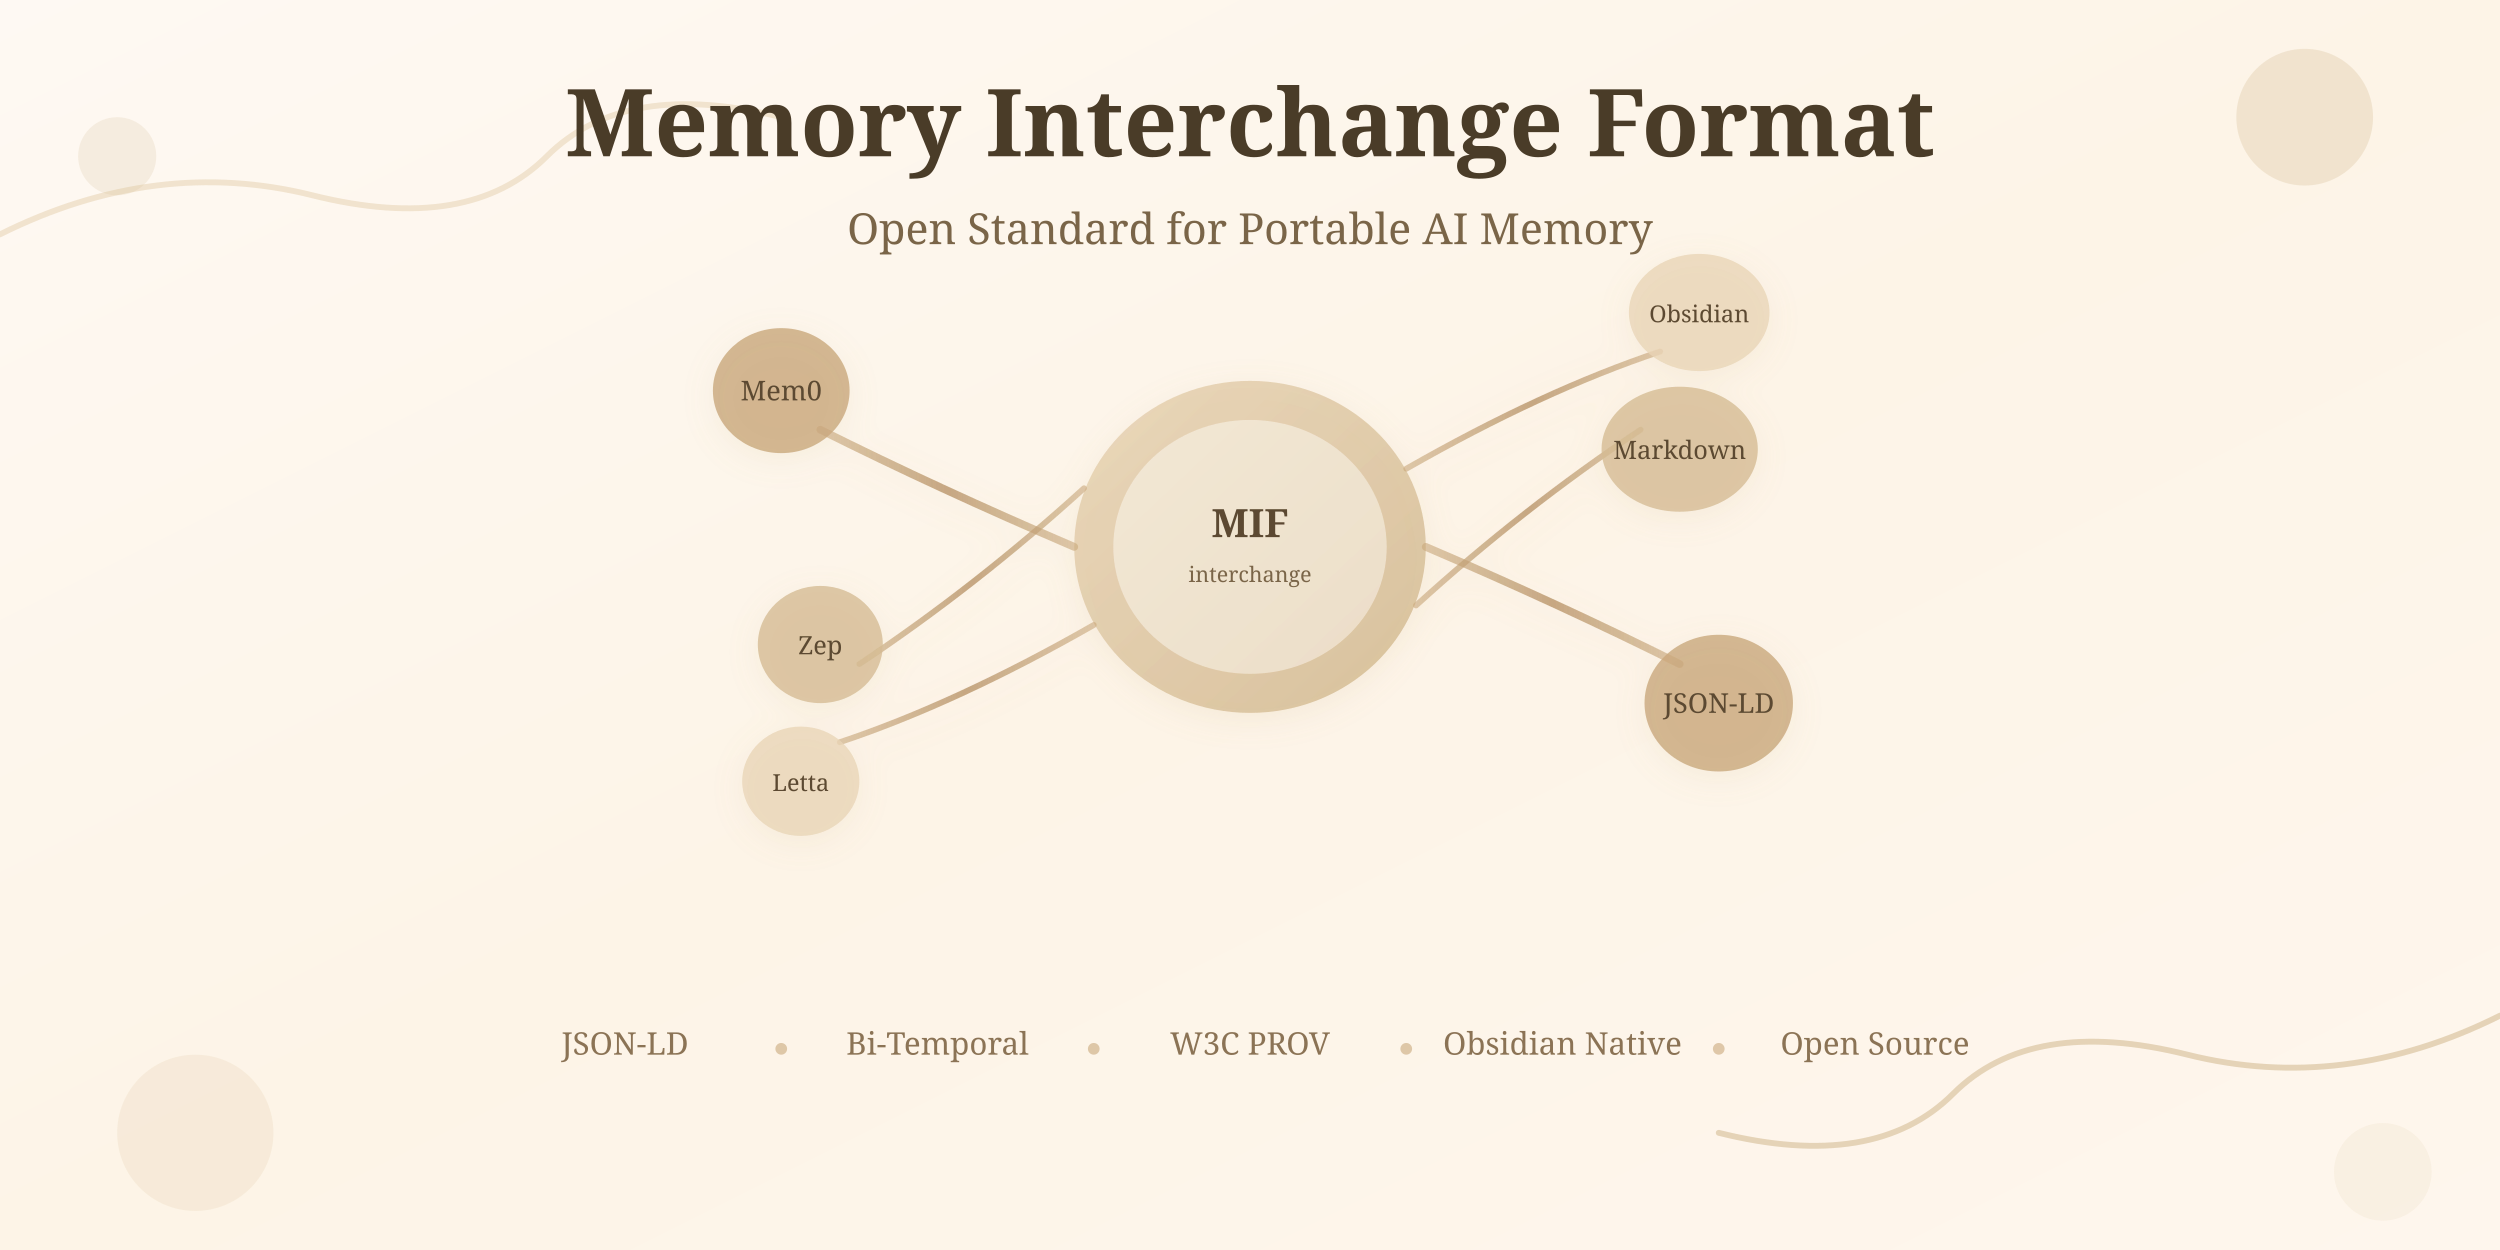
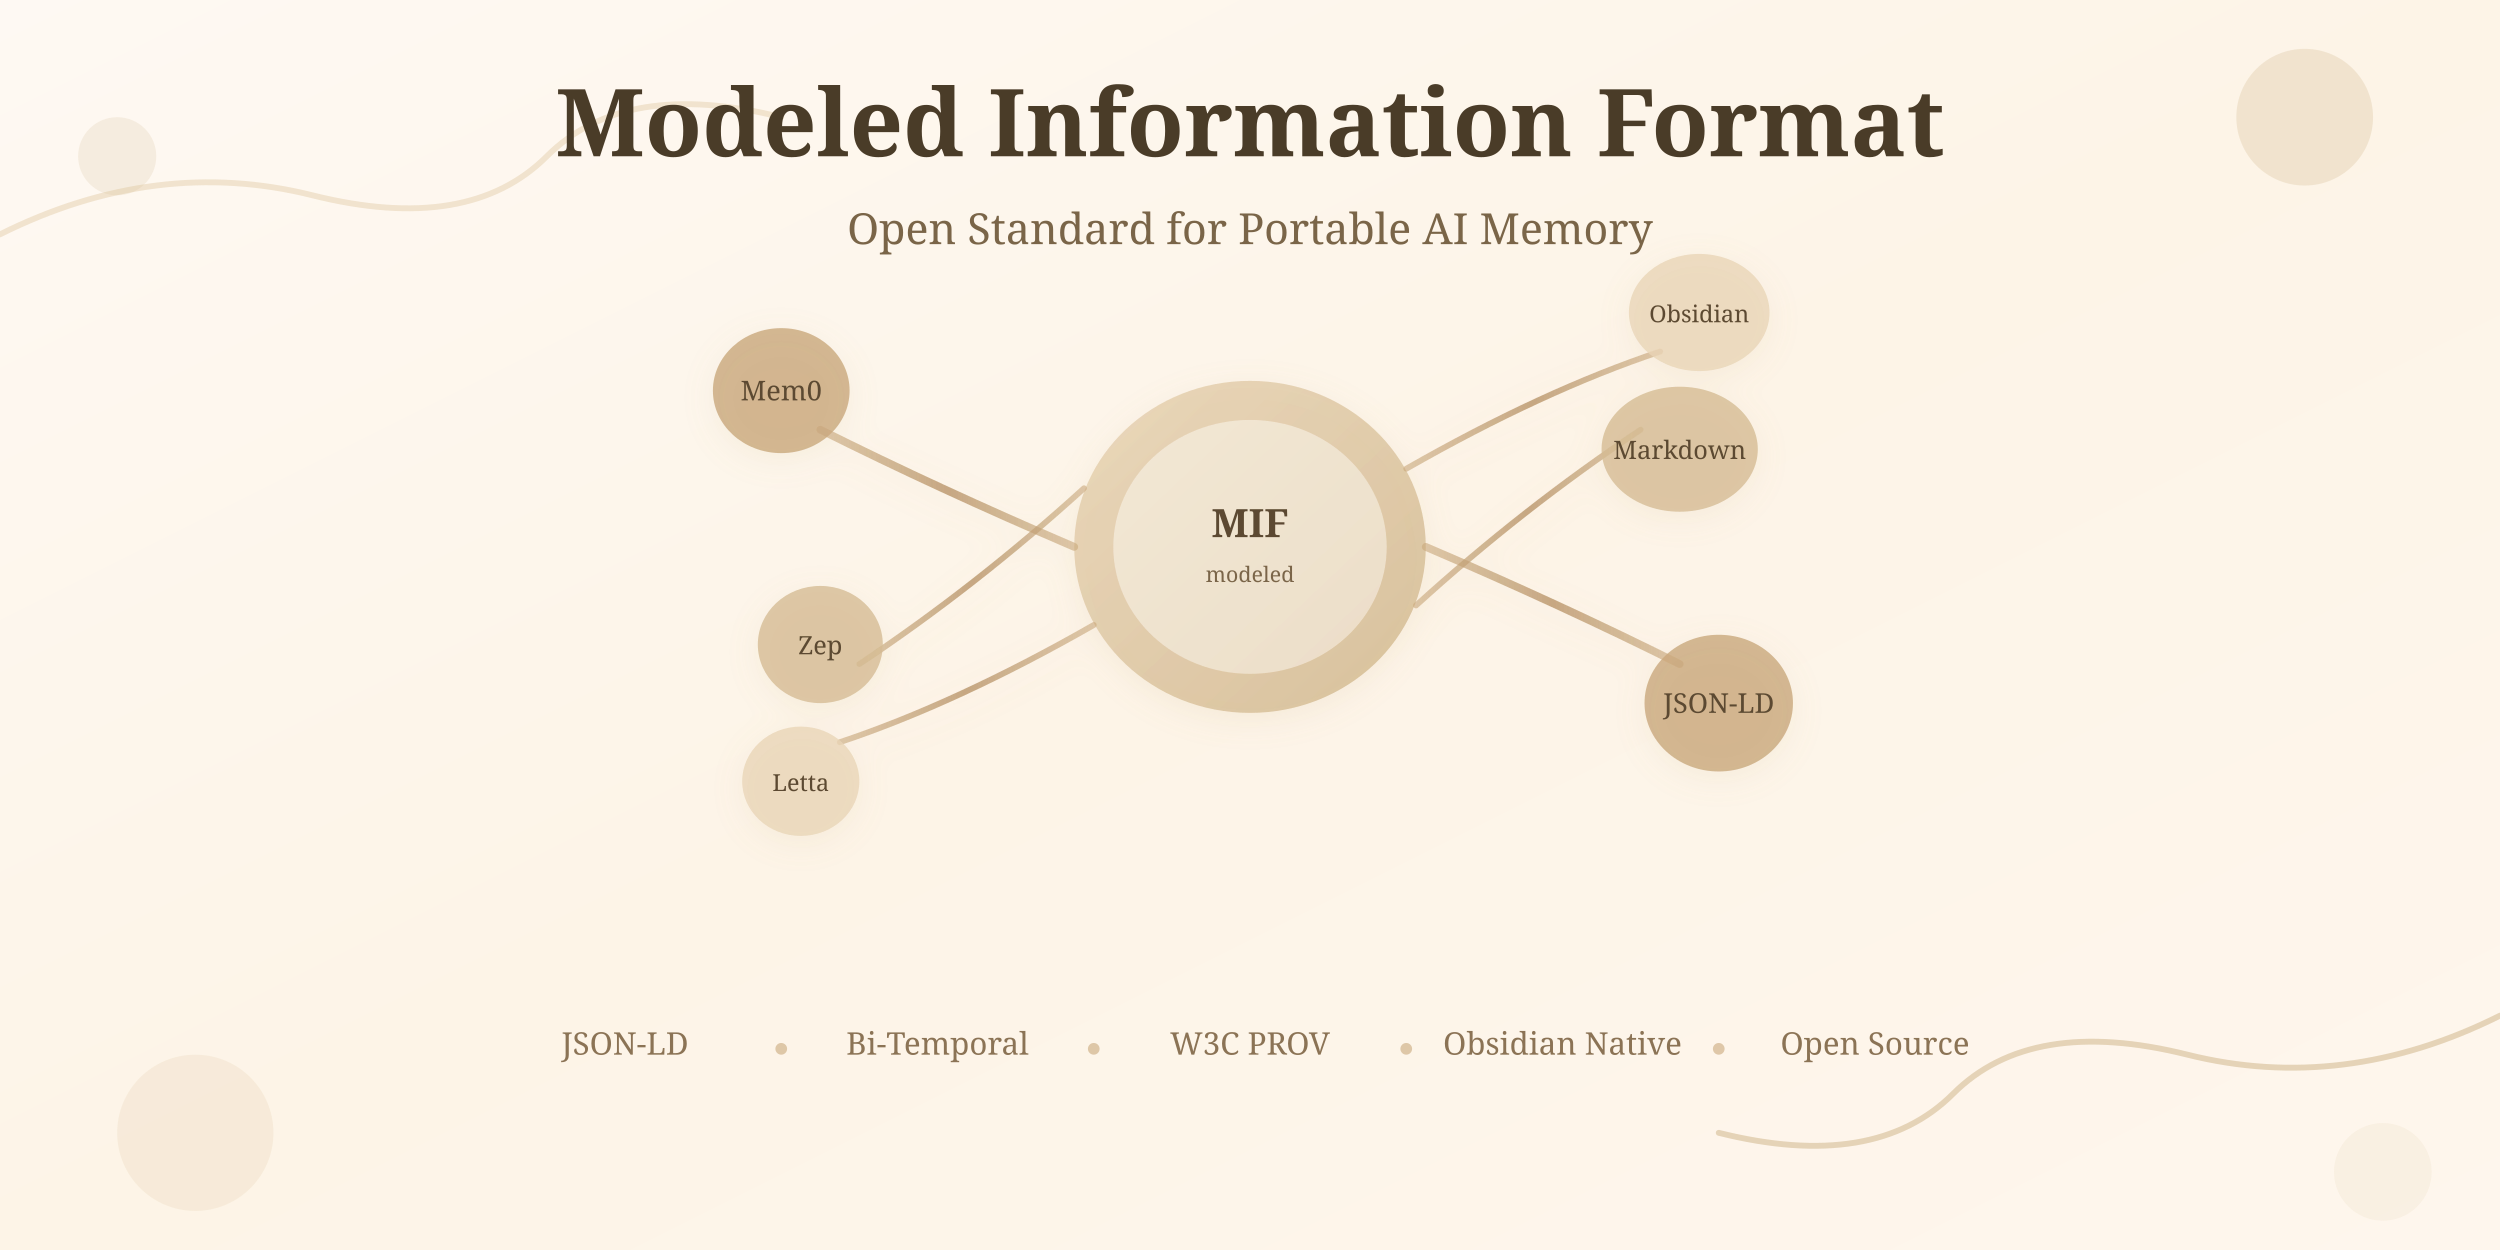
<svg xmlns="http://www.w3.org/2000/svg" viewBox="0 0 1280 640" width="1280" height="640">
  <defs>
    <linearGradient id="bgGradient" x1="0%" y1="0%" x2="100%" y2="100%">
      <stop offset="0%" style="stop-color:#fef9f3" />
      <stop offset="50%" style="stop-color:#fdf4e7" />
      <stop offset="100%" style="stop-color:#fef6ed" />
    </linearGradient>
    <filter id="goo">
      <feGaussianBlur in="SourceGraphic" stdDeviation="2" result="blur" />
      <feColorMatrix in="blur" mode="matrix" values="1 0 0 0 0  0 1 0 0 0  0 0 1 0 0  0 0 0 18 -7" />
    </filter>
    <filter id="softShadow" x="-20%" y="-20%" width="140%" height="140%">
      <feDropShadow dx="0" dy="4" stdDeviation="8" flood-color="#c9a87c" flood-opacity="0.15" />
    </filter>
    <linearGradient id="memoryGrad" x1="0%" y1="0%" x2="100%" y2="100%">
      <stop offset="0%" style="stop-color:#e8d5b7" />
      <stop offset="100%" style="stop-color:#d4bc94" />
    </linearGradient>
    <linearGradient id="connGrad" x1="0%" y1="0%" x2="100%" y2="0%">
      <stop offset="0%" style="stop-color:#c9a87c;stop-opacity:0.6" />
      <stop offset="50%" style="stop-color:#b8956a;stop-opacity:0.8" />
      <stop offset="100%" style="stop-color:#c9a87c;stop-opacity:0.6" />
    </linearGradient>
  </defs>
  <rect width="1280" height="640" fill="url(#bgGradient)" />
  <path d="M0,120 Q80,80 160,100 Q240,120 280,80 Q320,40 400,60" fill="none" stroke="#e8d5b7" stroke-width="3" stroke-linecap="round" opacity="0.6" />
  <path d="M1280,520 Q1200,560 1120,540 Q1040,520 1000,560 Q960,600 880,580" fill="none" stroke="#d4bc94" stroke-width="3" stroke-linecap="round" opacity="0.6" />
  <g transform="translate(640, 280)" filter="url(#softShadow)">
    <ellipse cx="0" cy="0" rx="90" ry="85" fill="url(#memoryGrad)" opacity="0.9" />
    <ellipse cx="0" cy="0" rx="70" ry="65" fill="#fef9f3" opacity="0.5" />
    <path d="M-90,0 Q-160,-30 -220,-60" fill="none" stroke="url(#connGrad)" stroke-width="4" stroke-linecap="round" />
    <path d="M-85,-30 Q-140,20 -200,60" fill="none" stroke="url(#connGrad)" stroke-width="3" stroke-linecap="round" />
    <path d="M-80,40 Q-150,80 -210,100" fill="none" stroke="url(#connGrad)" stroke-width="3" stroke-linecap="round" />
    <path d="M90,0 Q160,30 220,60" fill="none" stroke="url(#connGrad)" stroke-width="4" stroke-linecap="round" />
    <path d="M85,30 Q140,-20 200,-60" fill="none" stroke="url(#connGrad)" stroke-width="3" stroke-linecap="round" />
    <path d="M80,-40 Q150,-80 210,-100" fill="none" stroke="url(#connGrad)" stroke-width="3" stroke-linecap="round" />
    <g transform="translate(-240, -80)">
      <ellipse cx="0" cy="0" rx="35" ry="32" fill="#c9a87c" opacity="0.8" />
      <text x="0" y="5" font-family="Georgia, serif" font-size="14" fill="#5c4a32" text-anchor="middle">Mem0</text>
    </g>
    <g transform="translate(-220, 50)">
      <ellipse cx="0" cy="0" rx="32" ry="30" fill="#d4bc94" opacity="0.8" />
      <text x="0" y="5" font-family="Georgia, serif" font-size="13" fill="#5c4a32" text-anchor="middle">Zep</text>
    </g>
    <g transform="translate(-230, 120)">
      <ellipse cx="0" cy="0" rx="30" ry="28" fill="#e8d5b7" opacity="0.8" />
      <text x="0" y="5" font-family="Georgia, serif" font-size="12" fill="#5c4a32" text-anchor="middle">Letta</text>
    </g>
    <g transform="translate(240, 80)">
      <ellipse cx="0" cy="0" rx="38" ry="35" fill="#c9a87c" opacity="0.8" />
      <text x="0" y="5" font-family="Georgia, serif" font-size="14" fill="#5c4a32" text-anchor="middle">JSON-LD</text>
    </g>
    <g transform="translate(220, -50)">
      <ellipse cx="0" cy="0" rx="40" ry="32" fill="#d4bc94" opacity="0.8" />
      <text x="0" y="5" font-family="Georgia, serif" font-size="13" fill="#5c4a32" text-anchor="middle">Markdown</text>
    </g>
    <g transform="translate(230, -120)">
      <ellipse cx="0" cy="0" rx="36" ry="30" fill="#e8d5b7" opacity="0.8" />
      <text x="0" y="5" font-family="Georgia, serif" font-size="12" fill="#5c4a32" text-anchor="middle">Obsidian</text>
    </g>
    <text x="0" y="-5" font-family="Georgia, serif" font-size="20" font-weight="bold" fill="#5c4a32" text-anchor="middle">MIF</text>
-     <text x="0" y="18" font-family="Georgia, serif" font-size="11" fill="#7a6548" text-anchor="middle">interchange</text>
+     <text x="0" y="18" font-family="Georgia, serif" font-size="11" fill="#7a6548" text-anchor="middle">modeled</text>
  </g>
  <text x="640" y="80" font-family="Georgia, serif" font-size="48" font-weight="bold" fill="#4a3c28" text-anchor="middle">
-     Memory Interchange Format
+     Modeled Information Format
  </text>
  <text x="640" y="125" font-family="Georgia, serif" font-size="22" fill="#7a6548" text-anchor="middle">
    Open Standard for Portable AI Memory
  </text>
  <g transform="translate(640, 540)">
    <text x="-320" y="0" font-family="Georgia, serif" font-size="16" fill="#8b7355" text-anchor="middle">JSON-LD</text>
    <text x="-160" y="0" font-family="Georgia, serif" font-size="16" fill="#8b7355" text-anchor="middle">Bi-Temporal</text>
    <text x="0" y="0" font-family="Georgia, serif" font-size="16" fill="#8b7355" text-anchor="middle">W3C PROV</text>
    <text x="160" y="0" font-family="Georgia, serif" font-size="16" fill="#8b7355" text-anchor="middle">Obsidian Native</text>
    <text x="320" y="0" font-family="Georgia, serif" font-size="16" fill="#8b7355" text-anchor="middle">Open Source</text>
    <circle cx="-240" cy="-3" r="3" fill="#c9a87c" opacity="0.6" />
    <circle cx="-80" cy="-3" r="3" fill="#c9a87c" opacity="0.6" />
    <circle cx="80" cy="-3" r="3" fill="#c9a87c" opacity="0.6" />
    <circle cx="240" cy="-3" r="3" fill="#c9a87c" opacity="0.6" />
  </g>
  <circle cx="100" cy="580" r="40" fill="#e8d5b7" opacity="0.3" />
  <circle cx="1180" cy="60" r="35" fill="#d4bc94" opacity="0.3" />
  <circle cx="1220" cy="600" r="25" fill="#e8d5b7" opacity="0.2" />
  <circle cx="60" cy="80" r="20" fill="#d4bc94" opacity="0.2" />
</svg>
